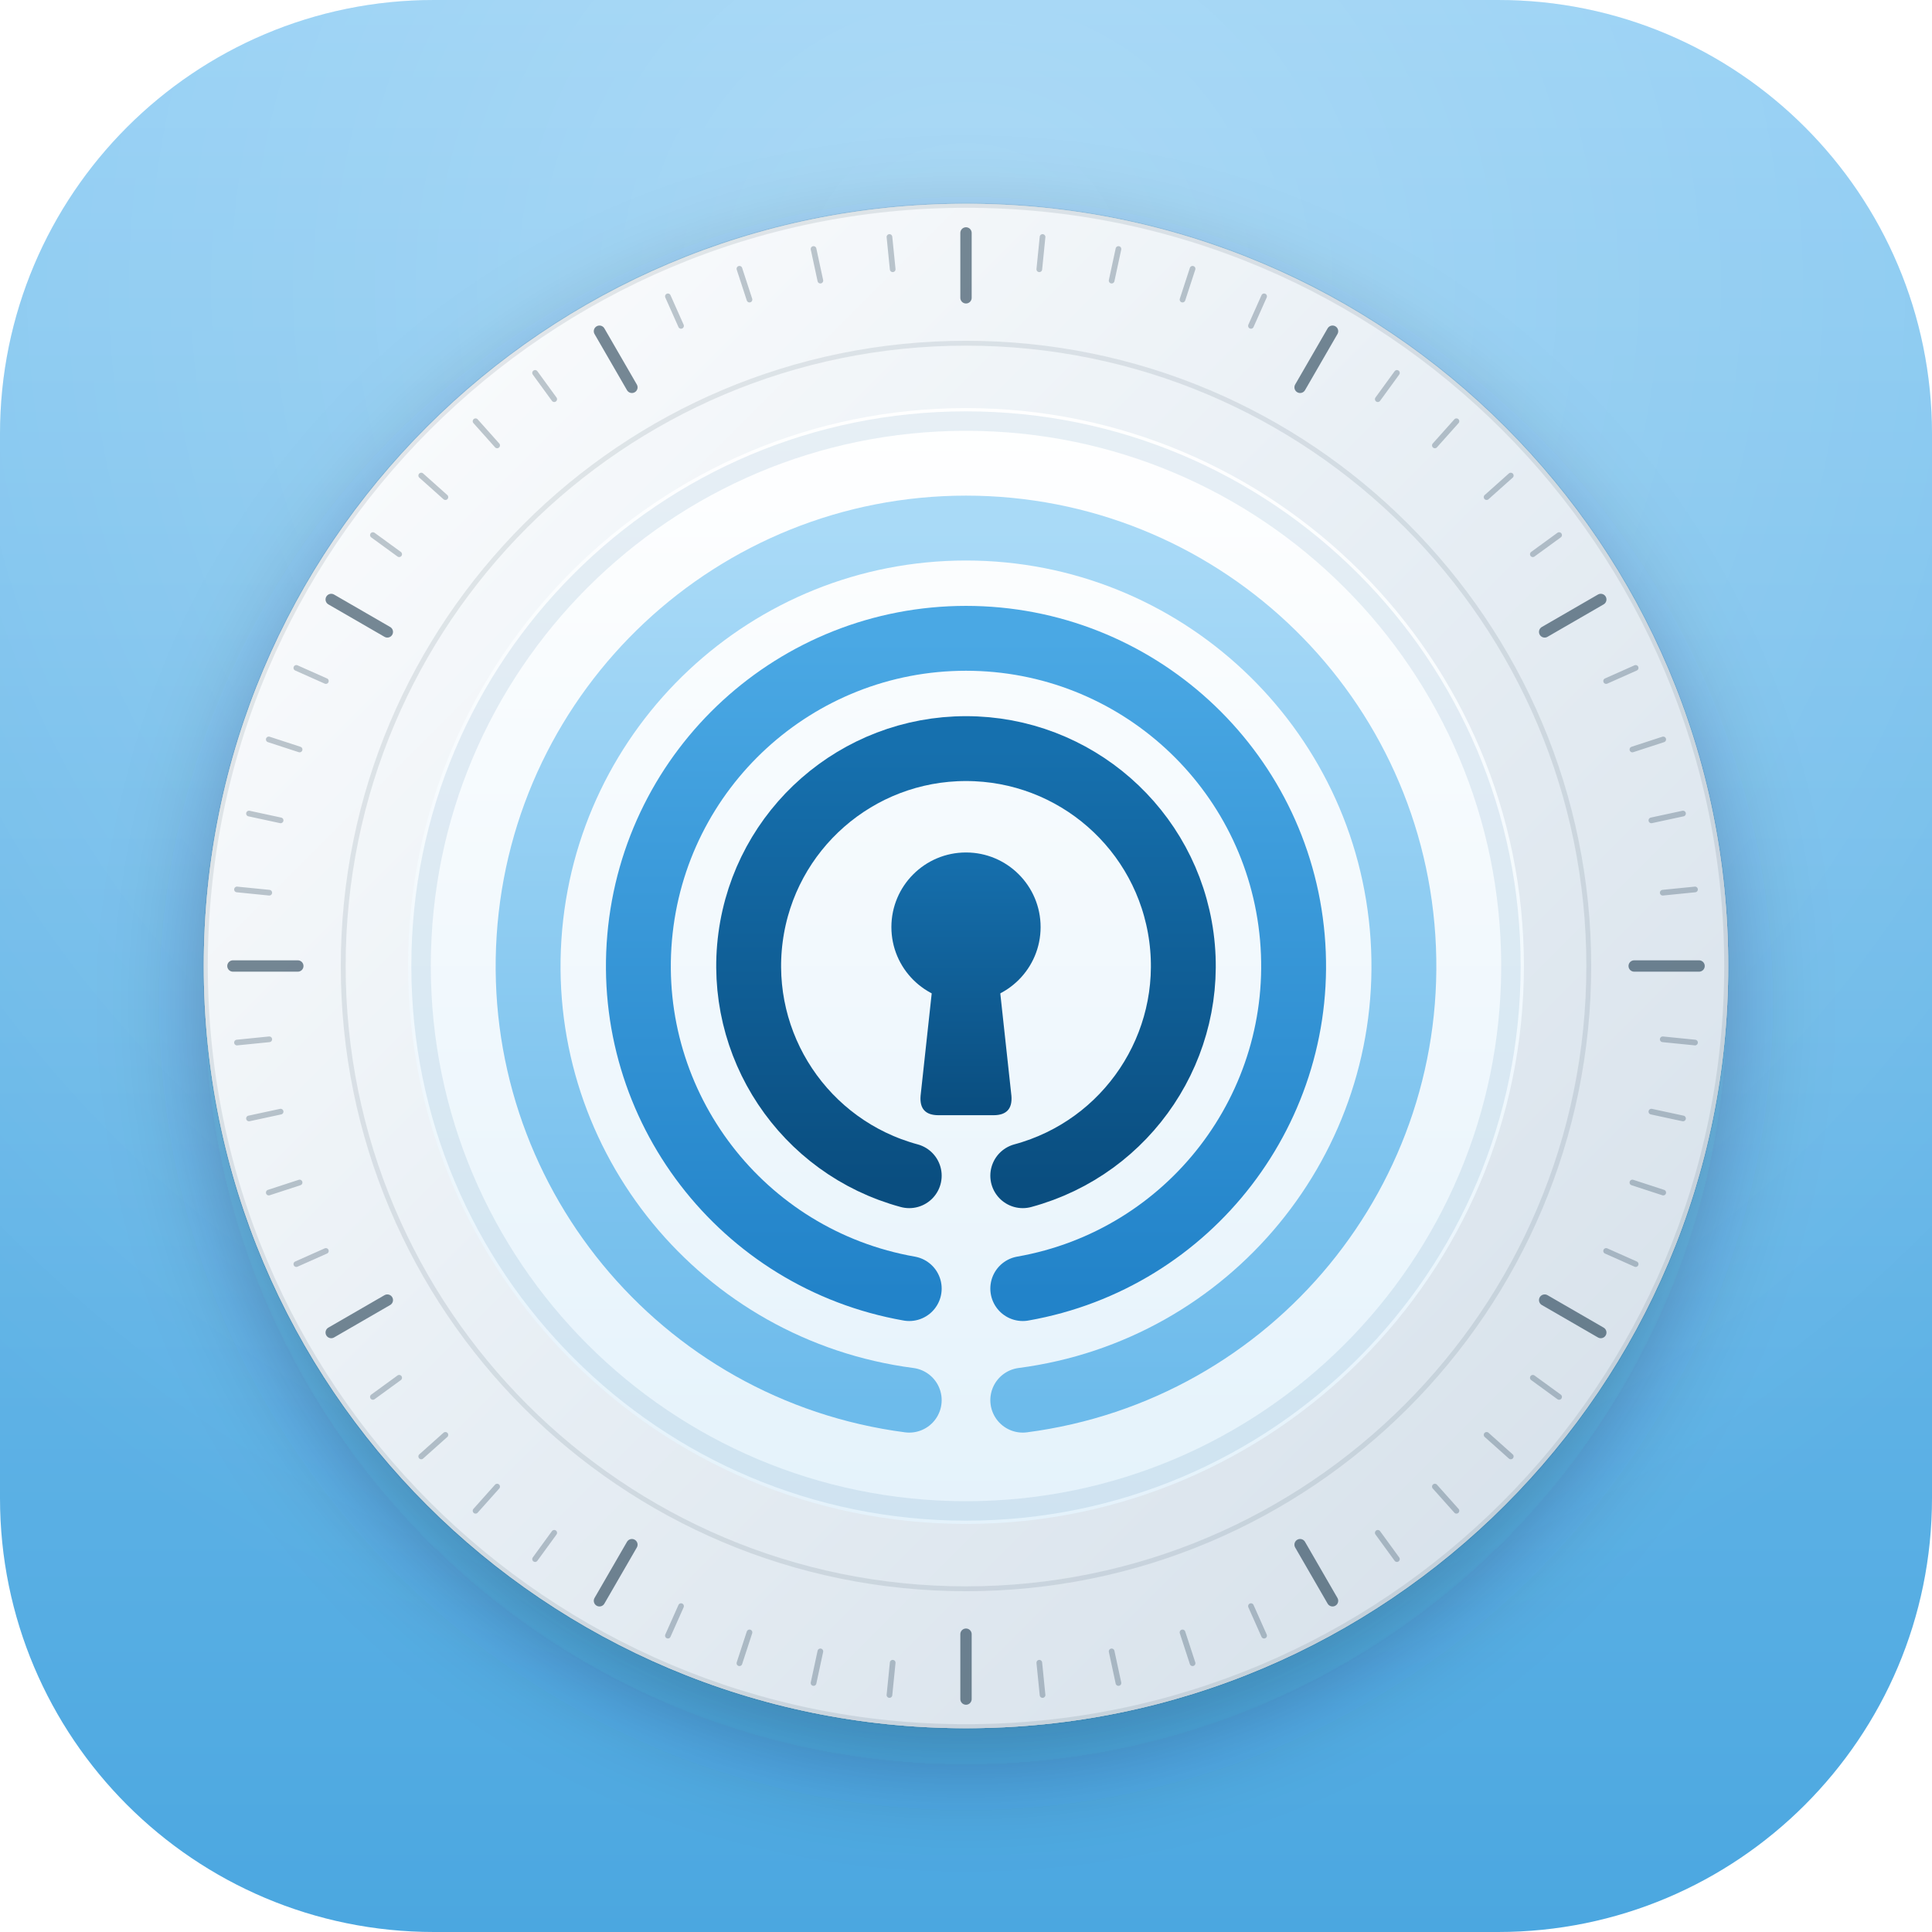
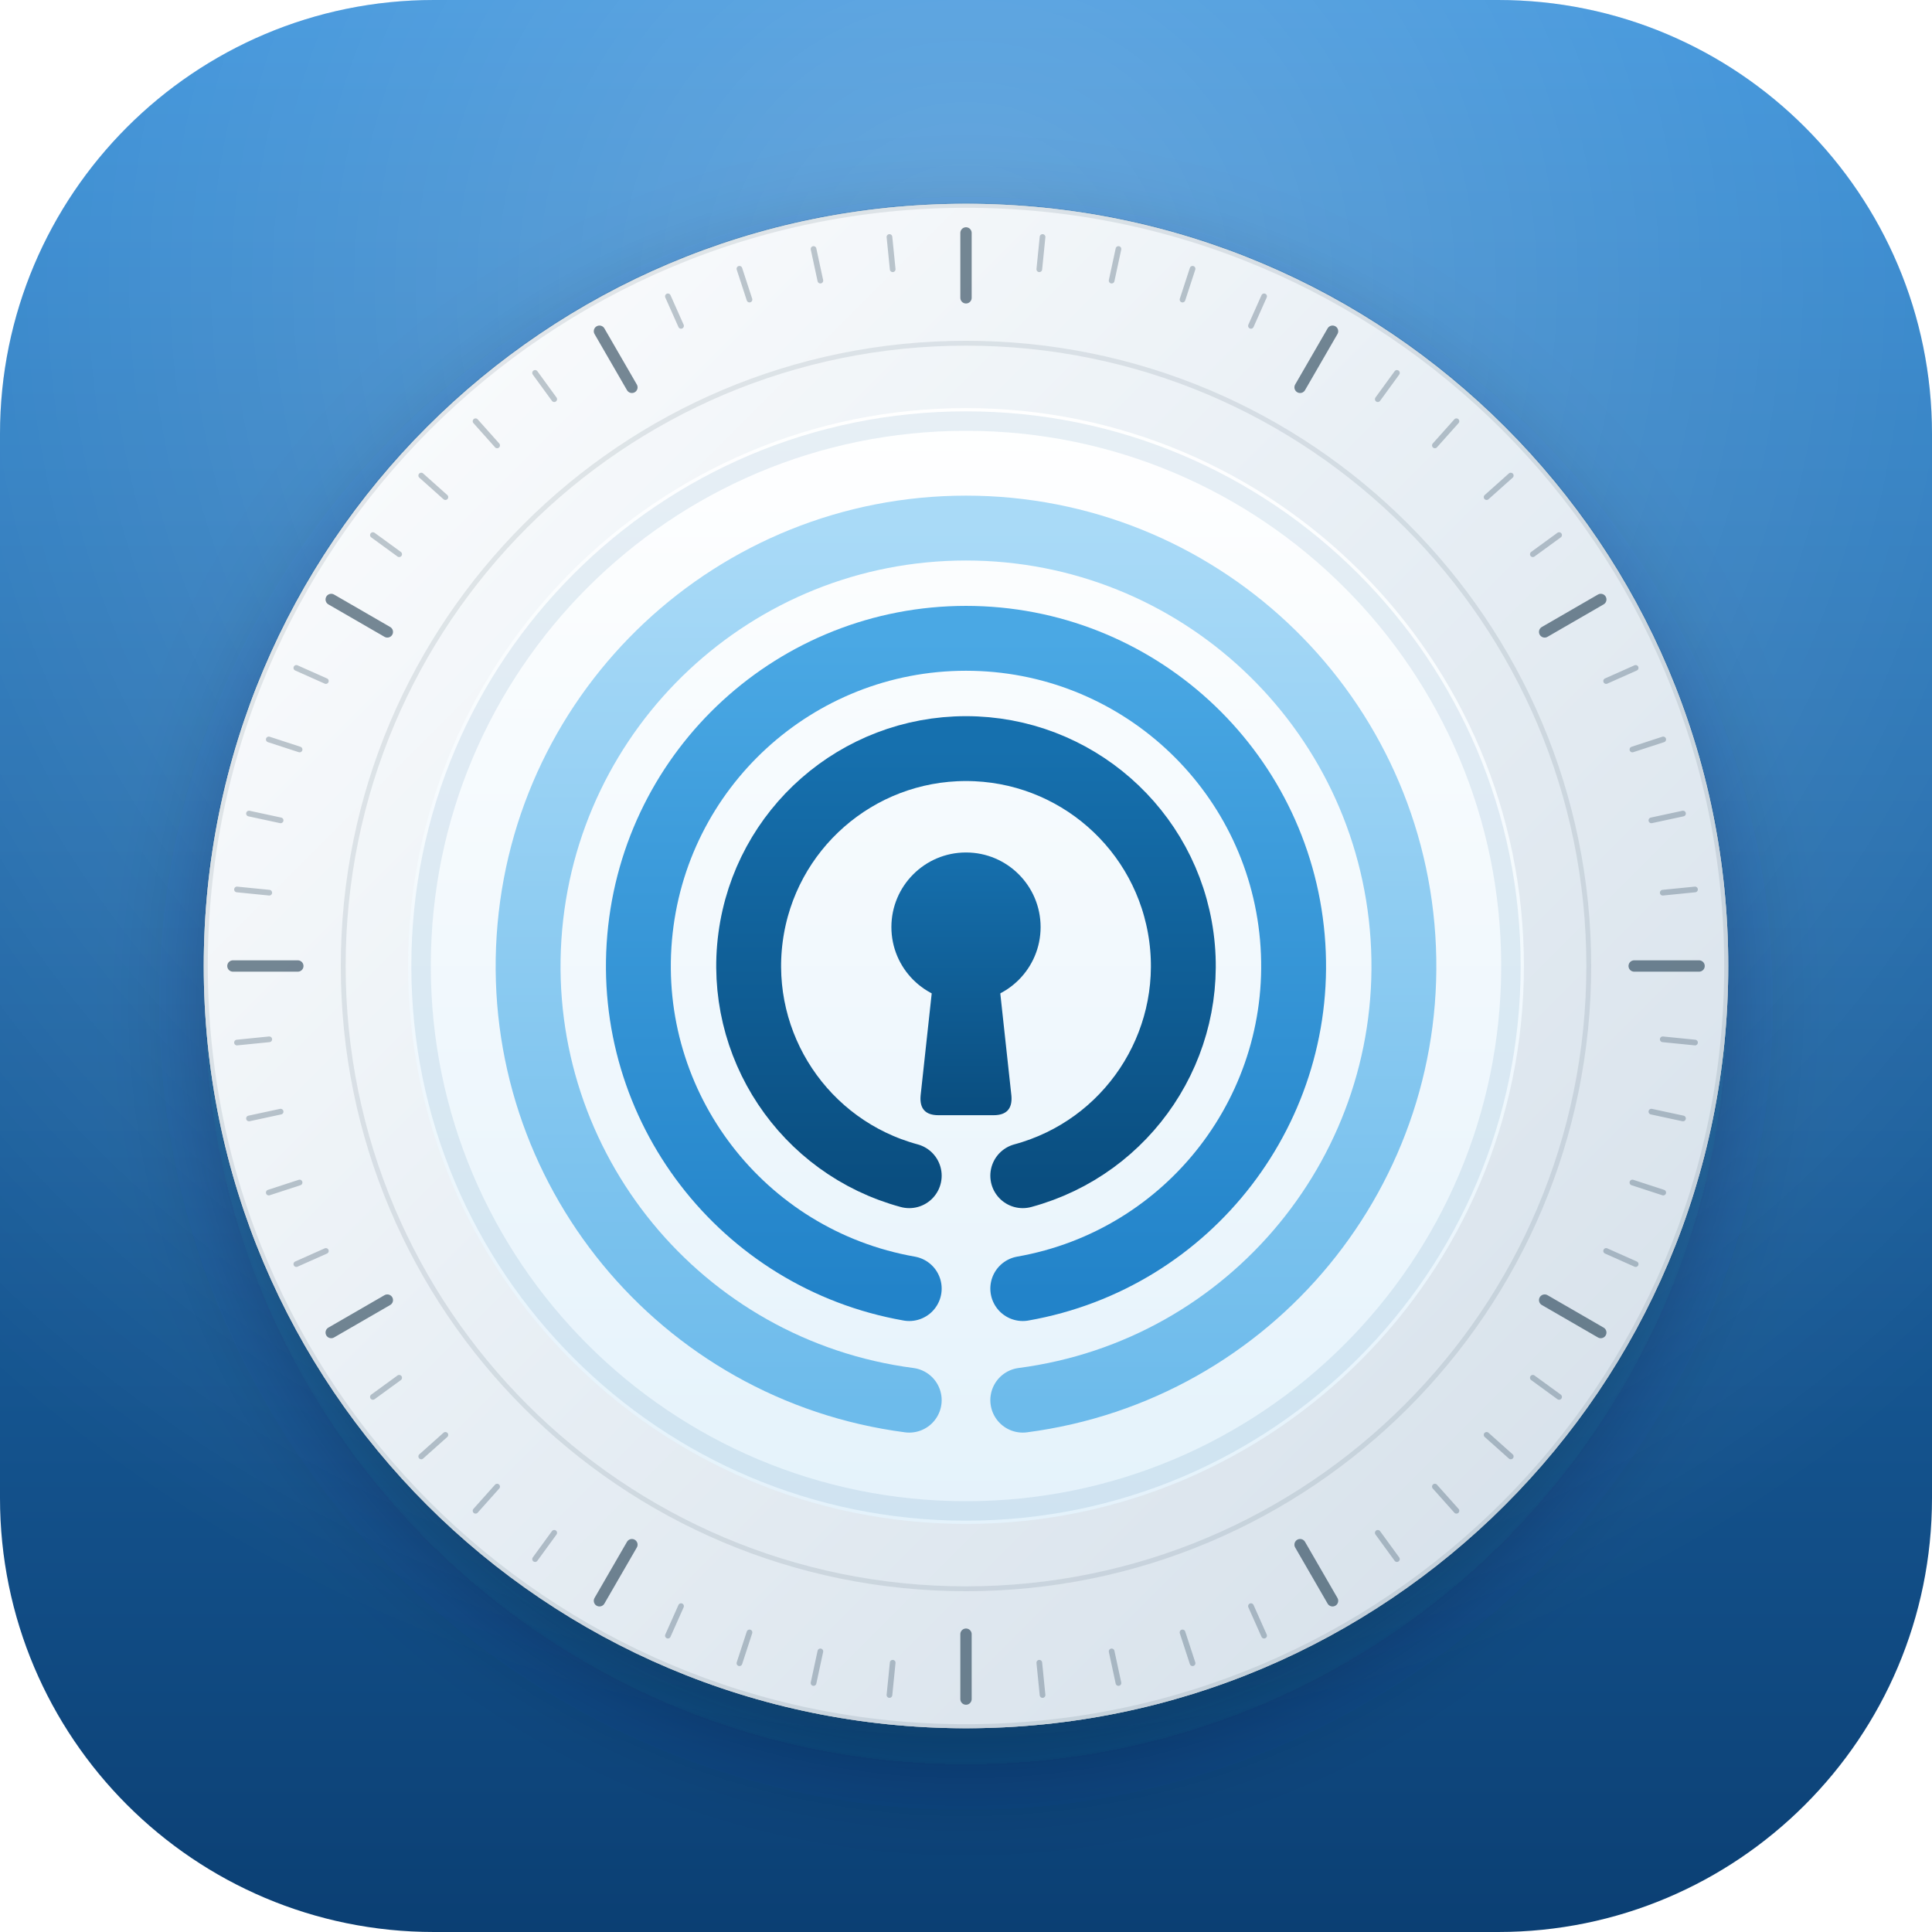
<svg xmlns="http://www.w3.org/2000/svg" viewBox="0 0 1024 1024" width="1024" height="1024">
  <defs>
    <clipPath id="sq">
      <rect width="1024" height="1024" rx="230" />
    </clipPath>
  </defs>
  <g clip-path="url(#sq)">
    <defs>
      <linearGradient id="L0bg" gradientUnits="userSpaceOnUse" x1="0" y1="0" x2="0" y2="1024">
-         <stop offset="0" stop-color="#8FCDF3" />
-         <stop offset="1" stop-color="#4BA7E0" />
+         <stop offset="0" stop-color="#2E8BD8" />
+         <stop offset="1" stop-color="#0B3F73" />
      </linearGradient>
      <radialGradient id="L0hi" cx=".5" cy=".15" r=".75">
        <stop offset="0" stop-color="#FFFFFF" stop-opacity=".28" />
        <stop offset="1" stop-color="#FFFFFF" stop-opacity="0" />
      </radialGradient>
    </defs>
    <rect width="1024" height="1024" fill="url(#L0bg)" />
    <rect width="1024" height="1024" fill="url(#L0hi)" />
    <defs>
      <filter id="sh" x="-30%" y="-30%" width="160%" height="160%">
        <feDropShadow dx="0" dy="20" stdDeviation="26" flood-color="#0B2A40" flood-opacity=".28" />
      </filter>
    </defs>
    <circle cx="512" cy="512" r="404" fill="#E7EEF4" filter="url(#sh)" />
    <defs>
      <linearGradient id="L1b" x1="0" y1="0" x2="1" y2="1">
        <stop offset="0" stop-color="#FFFFFF" />
        <stop offset=".5" stop-color="#E7EEF4" />
        <stop offset="1" stop-color="#D3DEE8" />
      </linearGradient>
    </defs>
    <g transform="translate(512 512) scale(0.8596) translate(-512 -512)">
      <circle cx="512" cy="512" r="470" fill="url(#L1b)" />
      <circle cx="512" cy="512" r="469" fill="none" stroke="#0B2A40" stroke-opacity=".10" stroke-width="3" />
      <circle cx="512" cy="512" r="384" fill="none" stroke="#0B2A40" stroke-opacity=".10" stroke-width="3" />
      <line x1="512.0" y1="60.0" x2="512.0" y2="100.0" stroke="#0B2A40" stroke-opacity="0.55" stroke-width="7" stroke-linecap="round" />
      <line x1="559.2" y1="62.5" x2="557.2" y2="82.4" stroke="#0B2A40" stroke-opacity="0.25" stroke-width="3.5" stroke-linecap="round" />
      <line x1="606.0" y1="69.9" x2="601.8" y2="89.4" stroke="#0B2A40" stroke-opacity="0.25" stroke-width="3.5" stroke-linecap="round" />
      <line x1="651.7" y1="82.1" x2="645.5" y2="101.1" stroke="#0B2A40" stroke-opacity="0.25" stroke-width="3.5" stroke-linecap="round" />
      <line x1="695.8" y1="99.1" x2="687.7" y2="117.3" stroke="#0B2A40" stroke-opacity="0.25" stroke-width="3.5" stroke-linecap="round" />
      <line x1="738.0" y1="120.6" x2="718.0" y2="155.2" stroke="#0B2A40" stroke-opacity="0.55" stroke-width="7" stroke-linecap="round" />
      <line x1="777.7" y1="146.3" x2="765.9" y2="162.5" stroke="#0B2A40" stroke-opacity="0.25" stroke-width="3.5" stroke-linecap="round" />
      <line x1="814.4" y1="176.1" x2="801.1" y2="191.0" stroke="#0B2A40" stroke-opacity="0.25" stroke-width="3.5" stroke-linecap="round" />
      <line x1="847.9" y1="209.6" x2="833.0" y2="222.9" stroke="#0B2A40" stroke-opacity="0.25" stroke-width="3.5" stroke-linecap="round" />
      <line x1="877.7" y1="246.3" x2="861.5" y2="258.1" stroke="#0B2A40" stroke-opacity="0.25" stroke-width="3.5" stroke-linecap="round" />
      <line x1="903.4" y1="286.0" x2="868.8" y2="306.0" stroke="#0B2A40" stroke-opacity="0.55" stroke-width="7" stroke-linecap="round" />
      <line x1="924.9" y1="328.2" x2="906.7" y2="336.3" stroke="#0B2A40" stroke-opacity="0.25" stroke-width="3.5" stroke-linecap="round" />
      <line x1="941.9" y1="372.3" x2="922.9" y2="378.5" stroke="#0B2A40" stroke-opacity="0.25" stroke-width="3.5" stroke-linecap="round" />
      <line x1="954.1" y1="418.0" x2="934.6" y2="422.2" stroke="#0B2A40" stroke-opacity="0.25" stroke-width="3.5" stroke-linecap="round" />
      <line x1="961.5" y1="464.8" x2="941.6" y2="466.8" stroke="#0B2A40" stroke-opacity="0.25" stroke-width="3.5" stroke-linecap="round" />
      <line x1="964.0" y1="512.0" x2="924.0" y2="512.0" stroke="#0B2A40" stroke-opacity="0.55" stroke-width="7" stroke-linecap="round" />
      <line x1="961.5" y1="559.2" x2="941.6" y2="557.2" stroke="#0B2A40" stroke-opacity="0.25" stroke-width="3.5" stroke-linecap="round" />
      <line x1="954.1" y1="606.0" x2="934.6" y2="601.8" stroke="#0B2A40" stroke-opacity="0.25" stroke-width="3.5" stroke-linecap="round" />
      <line x1="941.9" y1="651.7" x2="922.9" y2="645.5" stroke="#0B2A40" stroke-opacity="0.25" stroke-width="3.5" stroke-linecap="round" />
      <line x1="924.9" y1="695.8" x2="906.7" y2="687.7" stroke="#0B2A40" stroke-opacity="0.25" stroke-width="3.5" stroke-linecap="round" />
      <line x1="903.4" y1="738.0" x2="868.8" y2="718.0" stroke="#0B2A40" stroke-opacity="0.55" stroke-width="7" stroke-linecap="round" />
      <line x1="877.7" y1="777.7" x2="861.5" y2="765.9" stroke="#0B2A40" stroke-opacity="0.25" stroke-width="3.5" stroke-linecap="round" />
      <line x1="847.9" y1="814.4" x2="833.0" y2="801.1" stroke="#0B2A40" stroke-opacity="0.25" stroke-width="3.5" stroke-linecap="round" />
      <line x1="814.4" y1="847.9" x2="801.1" y2="833.0" stroke="#0B2A40" stroke-opacity="0.25" stroke-width="3.5" stroke-linecap="round" />
      <line x1="777.7" y1="877.7" x2="765.9" y2="861.5" stroke="#0B2A40" stroke-opacity="0.25" stroke-width="3.5" stroke-linecap="round" />
      <line x1="738.0" y1="903.4" x2="718.0" y2="868.8" stroke="#0B2A40" stroke-opacity="0.55" stroke-width="7" stroke-linecap="round" />
      <line x1="695.8" y1="924.9" x2="687.7" y2="906.7" stroke="#0B2A40" stroke-opacity="0.25" stroke-width="3.5" stroke-linecap="round" />
      <line x1="651.7" y1="941.9" x2="645.5" y2="922.9" stroke="#0B2A40" stroke-opacity="0.25" stroke-width="3.5" stroke-linecap="round" />
      <line x1="606.0" y1="954.1" x2="601.8" y2="934.6" stroke="#0B2A40" stroke-opacity="0.25" stroke-width="3.5" stroke-linecap="round" />
      <line x1="559.2" y1="961.5" x2="557.2" y2="941.6" stroke="#0B2A40" stroke-opacity="0.25" stroke-width="3.5" stroke-linecap="round" />
      <line x1="512.0" y1="964.0" x2="512.0" y2="924.0" stroke="#0B2A40" stroke-opacity="0.55" stroke-width="7" stroke-linecap="round" />
      <line x1="464.8" y1="961.5" x2="466.8" y2="941.6" stroke="#0B2A40" stroke-opacity="0.25" stroke-width="3.5" stroke-linecap="round" />
      <line x1="418.0" y1="954.1" x2="422.2" y2="934.6" stroke="#0B2A40" stroke-opacity="0.25" stroke-width="3.5" stroke-linecap="round" />
      <line x1="372.3" y1="941.9" x2="378.5" y2="922.9" stroke="#0B2A40" stroke-opacity="0.25" stroke-width="3.5" stroke-linecap="round" />
      <line x1="328.2" y1="924.9" x2="336.3" y2="906.7" stroke="#0B2A40" stroke-opacity="0.25" stroke-width="3.5" stroke-linecap="round" />
      <line x1="286.0" y1="903.4" x2="306.0" y2="868.8" stroke="#0B2A40" stroke-opacity="0.55" stroke-width="7" stroke-linecap="round" />
      <line x1="246.3" y1="877.7" x2="258.1" y2="861.5" stroke="#0B2A40" stroke-opacity="0.25" stroke-width="3.5" stroke-linecap="round" />
      <line x1="209.6" y1="847.9" x2="222.9" y2="833.0" stroke="#0B2A40" stroke-opacity="0.25" stroke-width="3.5" stroke-linecap="round" />
      <line x1="176.1" y1="814.4" x2="191.0" y2="801.1" stroke="#0B2A40" stroke-opacity="0.25" stroke-width="3.5" stroke-linecap="round" />
      <line x1="146.3" y1="777.7" x2="162.5" y2="765.9" stroke="#0B2A40" stroke-opacity="0.25" stroke-width="3.5" stroke-linecap="round" />
      <line x1="120.6" y1="738.0" x2="155.2" y2="718.0" stroke="#0B2A40" stroke-opacity="0.55" stroke-width="7" stroke-linecap="round" />
      <line x1="99.1" y1="695.8" x2="117.3" y2="687.7" stroke="#0B2A40" stroke-opacity="0.25" stroke-width="3.5" stroke-linecap="round" />
      <line x1="82.1" y1="651.7" x2="101.1" y2="645.5" stroke="#0B2A40" stroke-opacity="0.25" stroke-width="3.5" stroke-linecap="round" />
      <line x1="69.9" y1="606.0" x2="89.4" y2="601.8" stroke="#0B2A40" stroke-opacity="0.25" stroke-width="3.5" stroke-linecap="round" />
      <line x1="62.5" y1="559.2" x2="82.4" y2="557.2" stroke="#0B2A40" stroke-opacity="0.25" stroke-width="3.5" stroke-linecap="round" />
      <line x1="60.0" y1="512.0" x2="100.0" y2="512.0" stroke="#0B2A40" stroke-opacity="0.55" stroke-width="7" stroke-linecap="round" />
      <line x1="62.5" y1="464.8" x2="82.4" y2="466.8" stroke="#0B2A40" stroke-opacity="0.25" stroke-width="3.5" stroke-linecap="round" />
      <line x1="69.9" y1="418.0" x2="89.4" y2="422.2" stroke="#0B2A40" stroke-opacity="0.25" stroke-width="3.5" stroke-linecap="round" />
      <line x1="82.1" y1="372.3" x2="101.1" y2="378.5" stroke="#0B2A40" stroke-opacity="0.25" stroke-width="3.5" stroke-linecap="round" />
      <line x1="99.1" y1="328.2" x2="117.3" y2="336.3" stroke="#0B2A40" stroke-opacity="0.25" stroke-width="3.5" stroke-linecap="round" />
      <line x1="120.6" y1="286.0" x2="155.2" y2="306.0" stroke="#0B2A40" stroke-opacity="0.55" stroke-width="7" stroke-linecap="round" />
      <line x1="146.3" y1="246.3" x2="162.5" y2="258.1" stroke="#0B2A40" stroke-opacity="0.25" stroke-width="3.5" stroke-linecap="round" />
      <line x1="176.1" y1="209.6" x2="191.0" y2="222.9" stroke="#0B2A40" stroke-opacity="0.25" stroke-width="3.5" stroke-linecap="round" />
      <line x1="209.6" y1="176.1" x2="222.9" y2="191.0" stroke="#0B2A40" stroke-opacity="0.25" stroke-width="3.5" stroke-linecap="round" />
      <line x1="246.3" y1="146.3" x2="258.1" y2="162.5" stroke="#0B2A40" stroke-opacity="0.25" stroke-width="3.5" stroke-linecap="round" />
      <line x1="286.0" y1="120.6" x2="306.0" y2="155.2" stroke="#0B2A40" stroke-opacity="0.55" stroke-width="7" stroke-linecap="round" />
      <line x1="328.2" y1="99.1" x2="336.3" y2="117.3" stroke="#0B2A40" stroke-opacity="0.25" stroke-width="3.5" stroke-linecap="round" />
      <line x1="372.3" y1="82.1" x2="378.5" y2="101.1" stroke="#0B2A40" stroke-opacity="0.25" stroke-width="3.5" stroke-linecap="round" />
      <line x1="418.0" y1="69.9" x2="422.2" y2="89.4" stroke="#0B2A40" stroke-opacity="0.25" stroke-width="3.5" stroke-linecap="round" />
      <line x1="464.8" y1="62.5" x2="466.8" y2="82.4" stroke="#0B2A40" stroke-opacity="0.25" stroke-width="3.5" stroke-linecap="round" />
    </g>
    <defs>
      <linearGradient id="L2d" gradientUnits="userSpaceOnUse" x1="0" y1="168" x2="0" y2="856">
        <stop offset="0" stop-color="#FFFFFF" />
        <stop offset="1" stop-color="#E4F2FB" />
      </linearGradient>
    </defs>
    <g transform="translate(512 512) scale(0.8596) translate(-512 -512)">
      <circle cx="512" cy="512" r="344" fill="url(#L2d)" />
      <circle cx="512" cy="512" r="336" fill="none" stroke="#0B5E96" stroke-opacity=".10" stroke-width="12" />
    </g>
    <defs>
      <linearGradient id="L3r" gradientUnits="userSpaceOnUse" x1="0" y1="242" x2="0" y2="782">
        <stop offset="0" stop-color="#A9DAF7" />
        <stop offset="1" stop-color="#6DBBEB" />
      </linearGradient>
    </defs>
    <g transform="translate(512 512) scale(0.8596) translate(-512 -512)">
      <path d="M477.0 779.7 A270 270 0 1 1 547.0 779.7" fill="none" stroke-width="40" stroke-linecap="round" stroke="url(#L3r)" />
    </g>
    <defs>
      <linearGradient id="L4r" gradientUnits="userSpaceOnUse" x1="0" y1="310" x2="0" y2="714">
        <stop offset="0" stop-color="#4AA8E4" />
        <stop offset="1" stop-color="#2283C9" />
      </linearGradient>
    </defs>
    <g transform="translate(512 512) scale(0.8596) translate(-512 -512)">
      <path d="M477.0 710.9 A202 202 0 1 1 547.0 710.9" fill="none" stroke-width="40" stroke-linecap="round" stroke="url(#L4r)" />
    </g>
    <defs>
      <linearGradient id="L5r" gradientUnits="userSpaceOnUse" x1="0" y1="378" x2="0" y2="646">
        <stop offset="0" stop-color="#1670AE" />
        <stop offset="1" stop-color="#0A4E80" />
      </linearGradient>
    </defs>
    <g transform="translate(512 512) scale(0.8596) translate(-512 -512)">
      <path d="M477.0 641.3 A134 134 0 1 1 547.0 641.3" fill="none" stroke-width="40" stroke-linecap="round" stroke="url(#L5r)" />
    </g>
    <defs>
      <linearGradient id="L6h" gradientUnits="userSpaceOnUse" x1="0" y1="440" x2="0" y2="600">
        <stop offset="0" stop-color="#1670AE" />
        <stop offset="1" stop-color="#0A4E80" />
      </linearGradient>
    </defs>
    <g transform="translate(512 512) scale(0.8596) translate(-512 -512)">
      <circle cx="512" cy="488" r="46" fill="url(#L6h)" />
      <path d="M494 500 L530 500 L540 592 Q541 604 529 604 L495 604 Q483 604 484 592 Z" fill="url(#L6h)" />
    </g>
  </g>
</svg>
